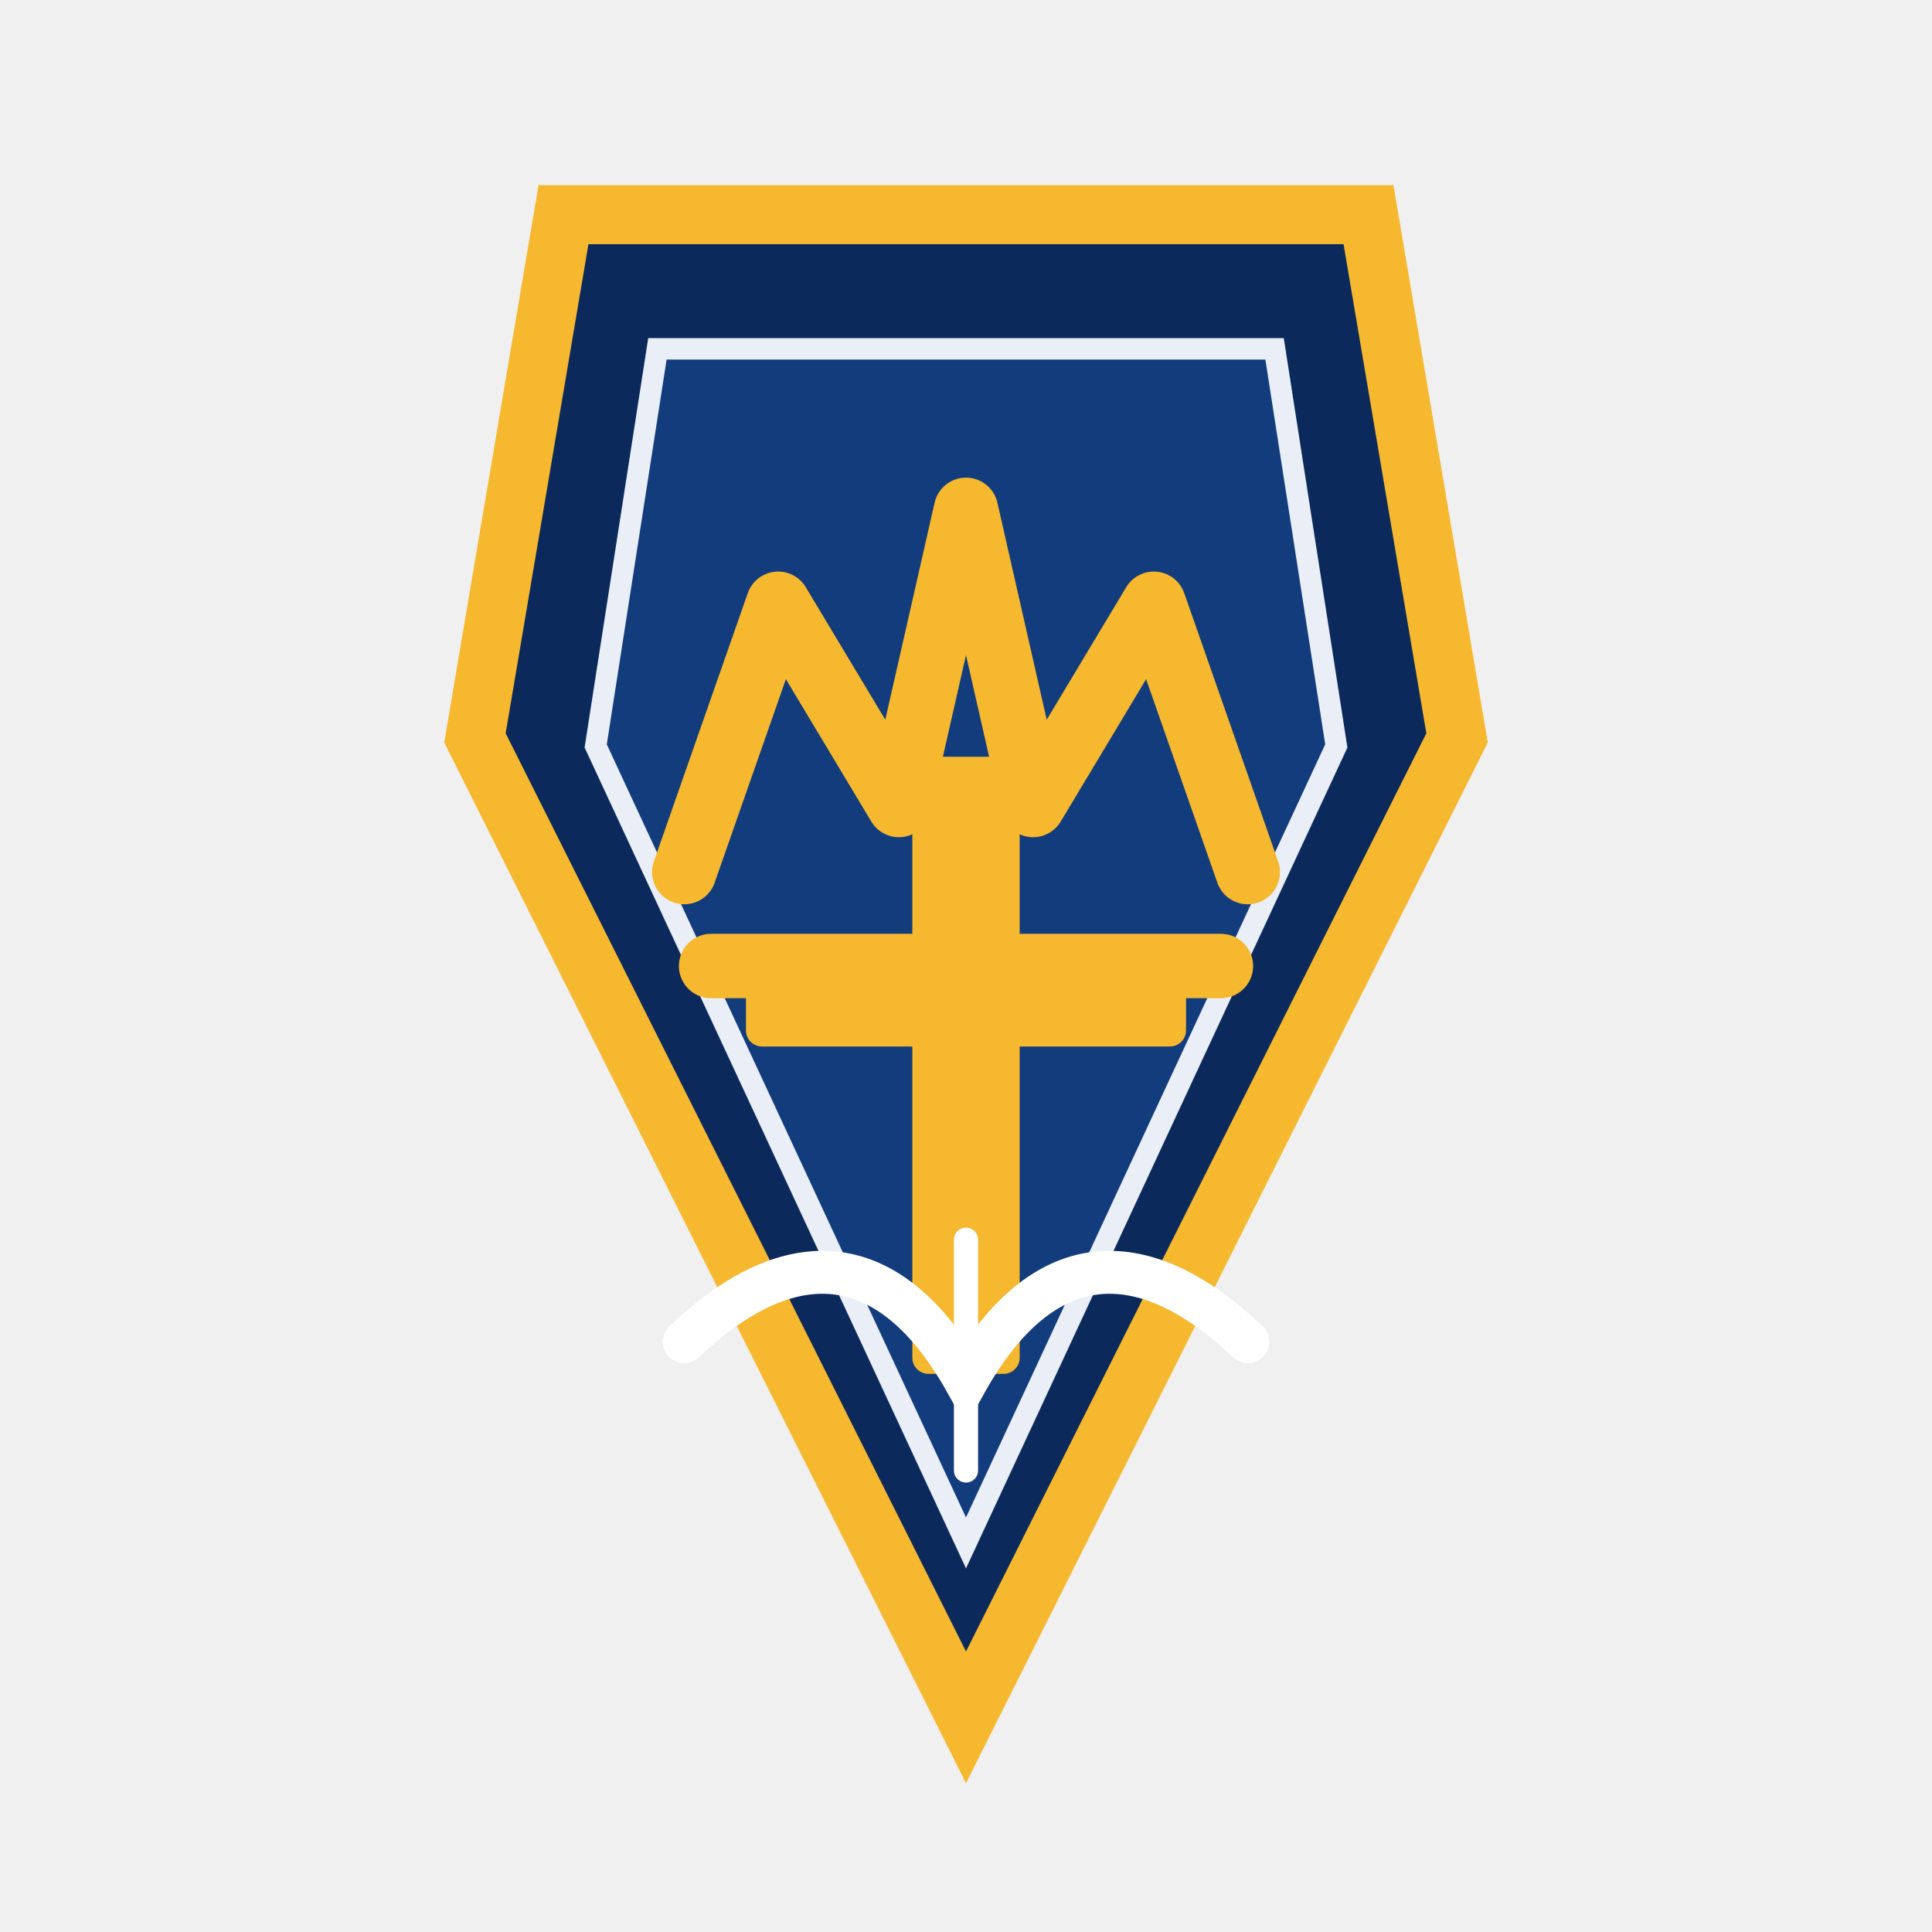
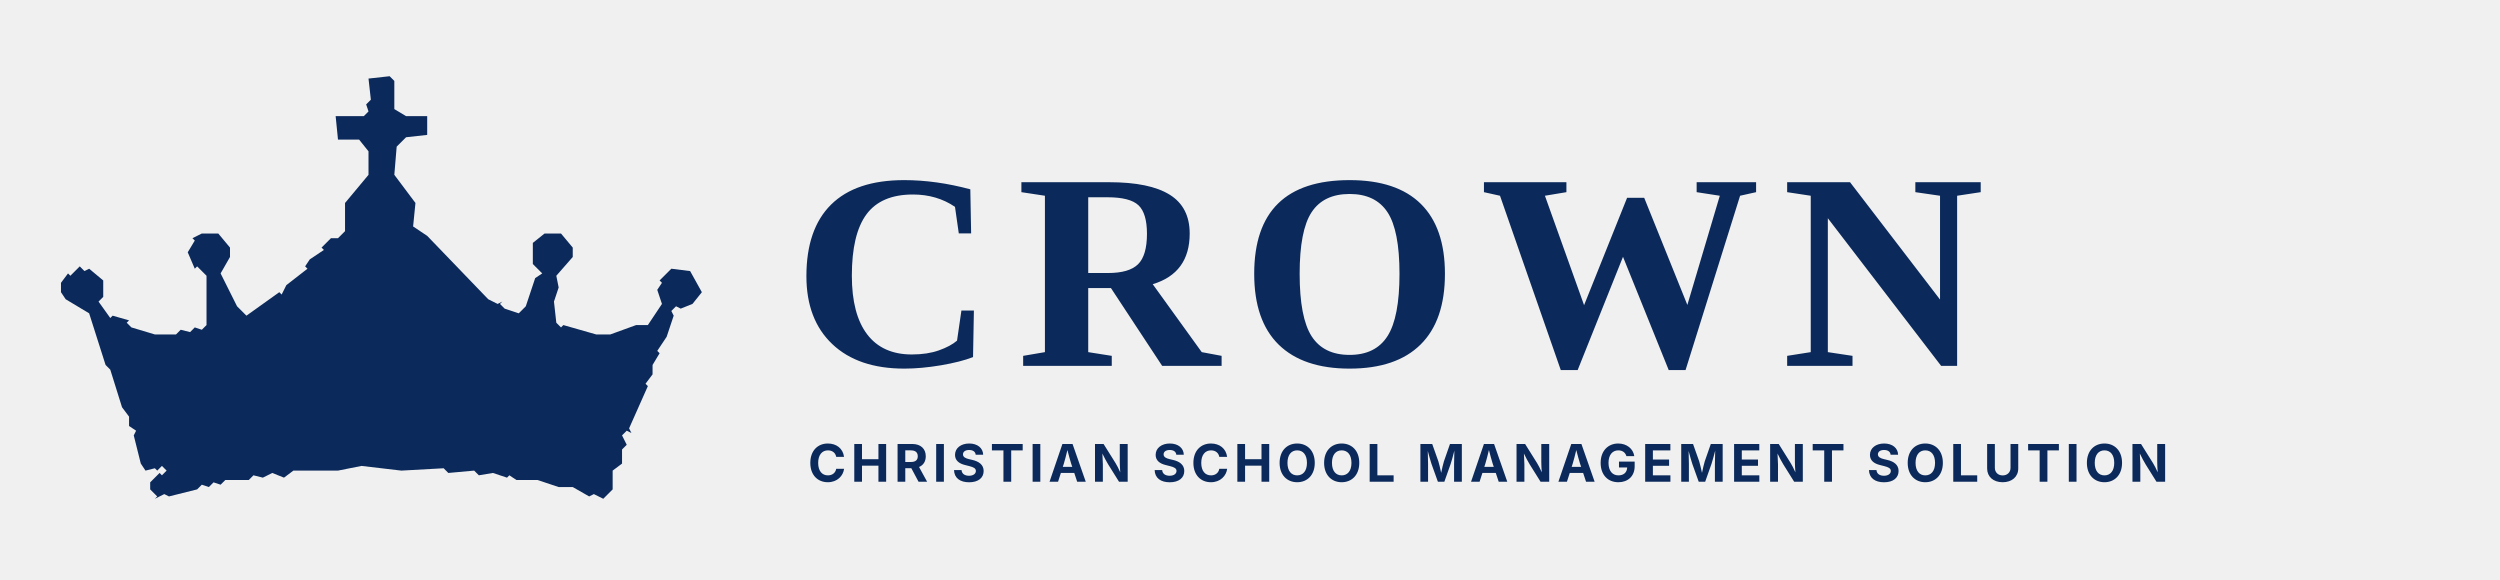
- <svg xmlns="http://www.w3.org/2000/svg" width="720" height="720" viewBox="0 0 720 720" fill="none">
-   <path d="M210 80H510L543 275L360 640L177 275L210 80Z" fill="#0B2A5B" stroke="#F5B82E" stroke-width="22" />
-   <path d="M245 130H475L498 278L360 575L222 278L245 130Z" fill="#123C7C" stroke="#E9EEF7" stroke-width="8" />
-   <path d="M255 325L290 225L335 300L360 190L385 300L430 225L465 325" stroke="#F5B82E" stroke-width="24" stroke-linecap="round" stroke-linejoin="round" />
-   <path d="M265 360H455" stroke="#F5B82E" stroke-width="24" stroke-linecap="round" />
-   <rect x="340" y="282" width="40" height="230" rx="6" fill="#F5B82E" />
-   <rect x="278" y="350" width="164" height="40" rx="6" fill="#F5B82E" />
-   <path d="M255 500C295 462 332 465 360 515C388 465 425 462 465 500" stroke="white" stroke-width="16" stroke-linecap="round" />
-   <path d="M360 462V548" stroke="white" stroke-width="9" stroke-linecap="round" />
+ <svg xmlns="http://www.w3.org/2000/svg" width="820" height="190" viewBox="0 0 820 190" role="img" aria-labelledby="title desc">
+   <g transform="translate(20 25) scale(0.77)">
+     <path fill="#0B2A5B" fill-rule="evenodd" d="M0,88L0,92L2,95L12,101L19,123L21,125L26,141L29,145L29,149L32,151L31,153L34,165L36,168L40,167L42,169L38,173L38,176L41,179L40,180L44,178L46,179L58,176L60,174L63,175L65,173L68,174L70,172L80,172L82,170L86,171L90,169L95,171L99,168L118,168L128,166L145,168L163,167L165,169L176,168L178,170L184,169L190,171L191,170L194,172L203,172L212,175L218,175L225,179L227,178L231,180L235,176L235,168L239,165L239,159L241,157L239,153L241,151L243,152L242,150L250,132L249,131L252,127L252,123L255,118L254,117L258,111L261,102L260,100L262,98L264,99L269,97L273,92L268,83L260,82L255,87L256,88L254,91L256,97L250,106L245,106L234,110L228,110L214,106L213,107L211,105L210,96L212,90L211,85L218,77L218,73L213,67L206,67L201,71L201,80L205,84L202,86L198,98L195,101L189,99L187,97L188,96L186,97L182,95L156,68L150,64L151,54L142,42L143,30L147,26L156,25L156,17L147,17L142,14L142,2L140,0L131,1L132,10L130,12L131,15L129,17L117,17L118,27L127,27L131,32L131,42L121,54L121,66L118,69L115,69L111,73L112,74L106,78L104,81L105,82L96,89L94,93L93,92L79,102L75,98L68,84L72,77L72,73L67,67L60,67L56,69L57,70L54,75L57,82L58,81L62,85L62,106L60,108L57,107L55,109L51,108L49,110L40,110L30,107L28,105L29,104L22,102L21,103L16,96L18,94L18,87L12,82L10,83L8,81L4,85L3,84ZM43,166L45,168L43,170L41,168Z" />
+   </g>
+   <text x="260" y="120" font-family="Georgia,Times New Roman,serif" font-size="92" font-weight="700" letter-spacing="7" fill="#0B2A5B">CROWN</text>
+   <text x="265" y="158" font-family="Inter,Arial,sans-serif" font-size="17" font-weight="700" letter-spacing="1.5" fill="#0B2A5B">CHRISTIAN SCHOOL MANAGEMENT SOLUTION</text>
</svg>
